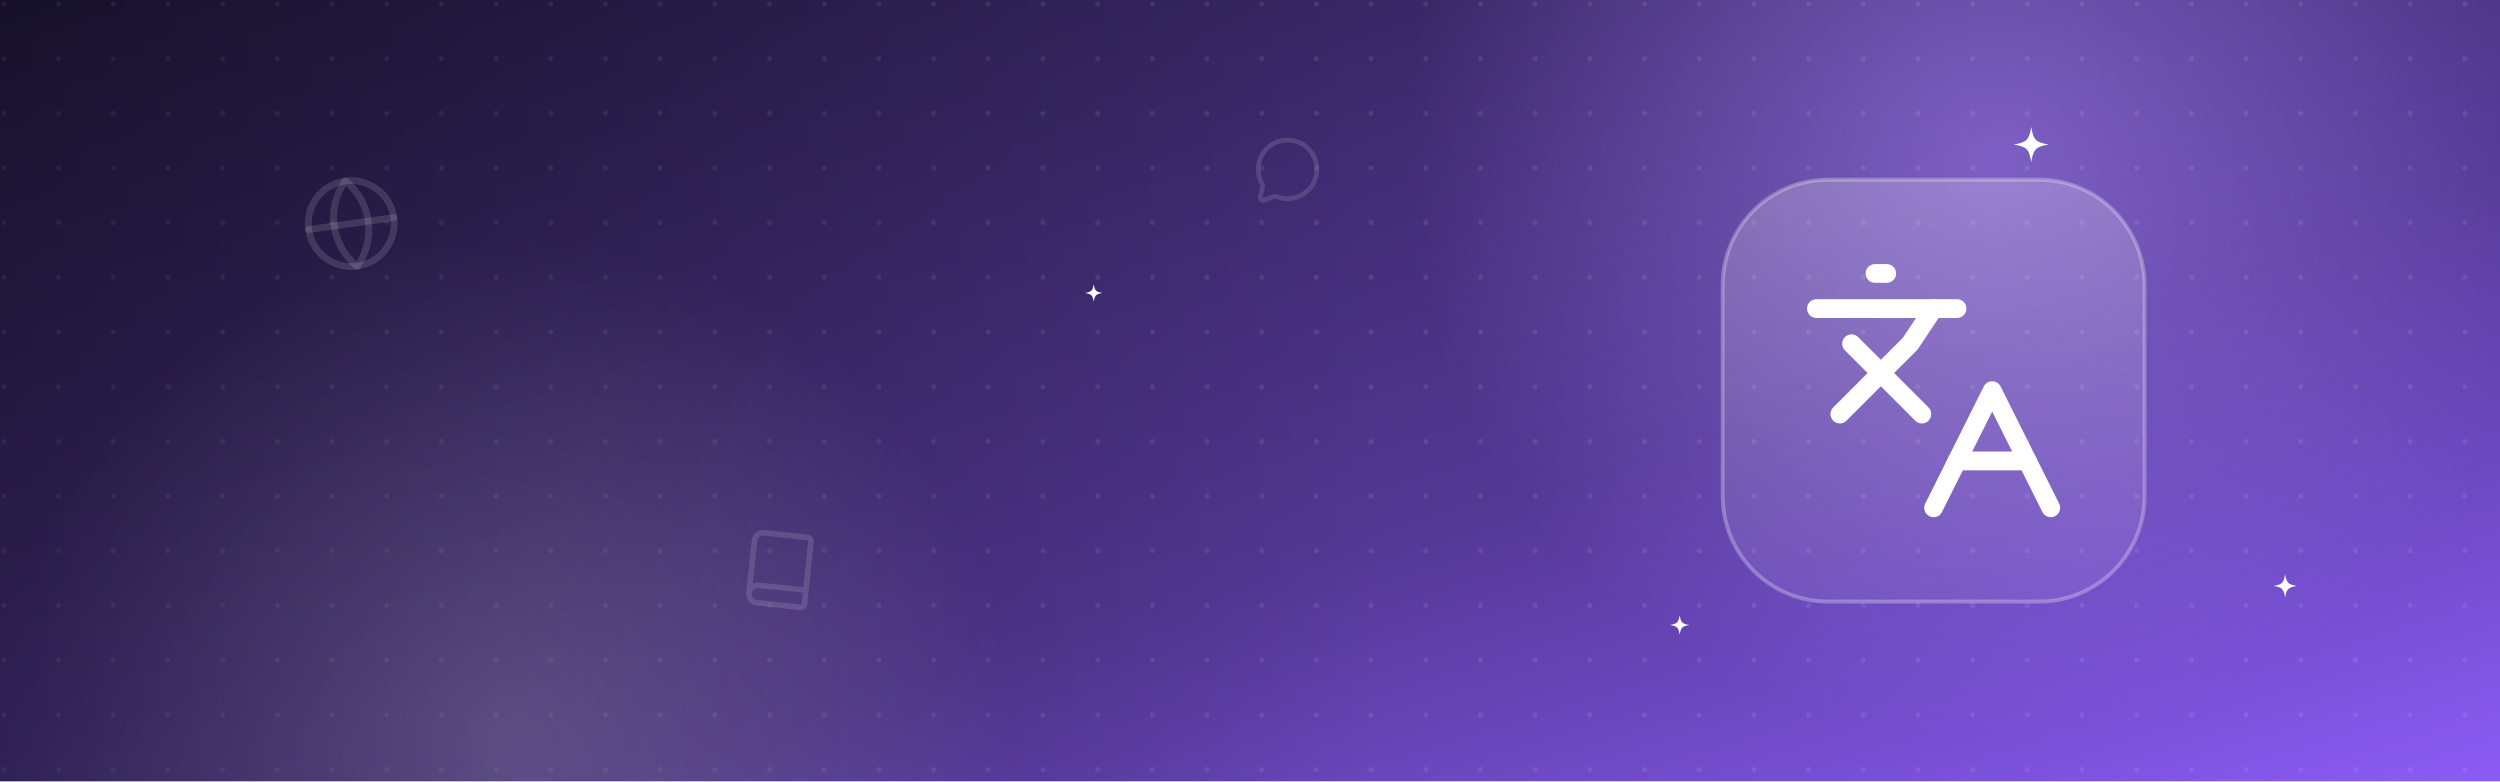
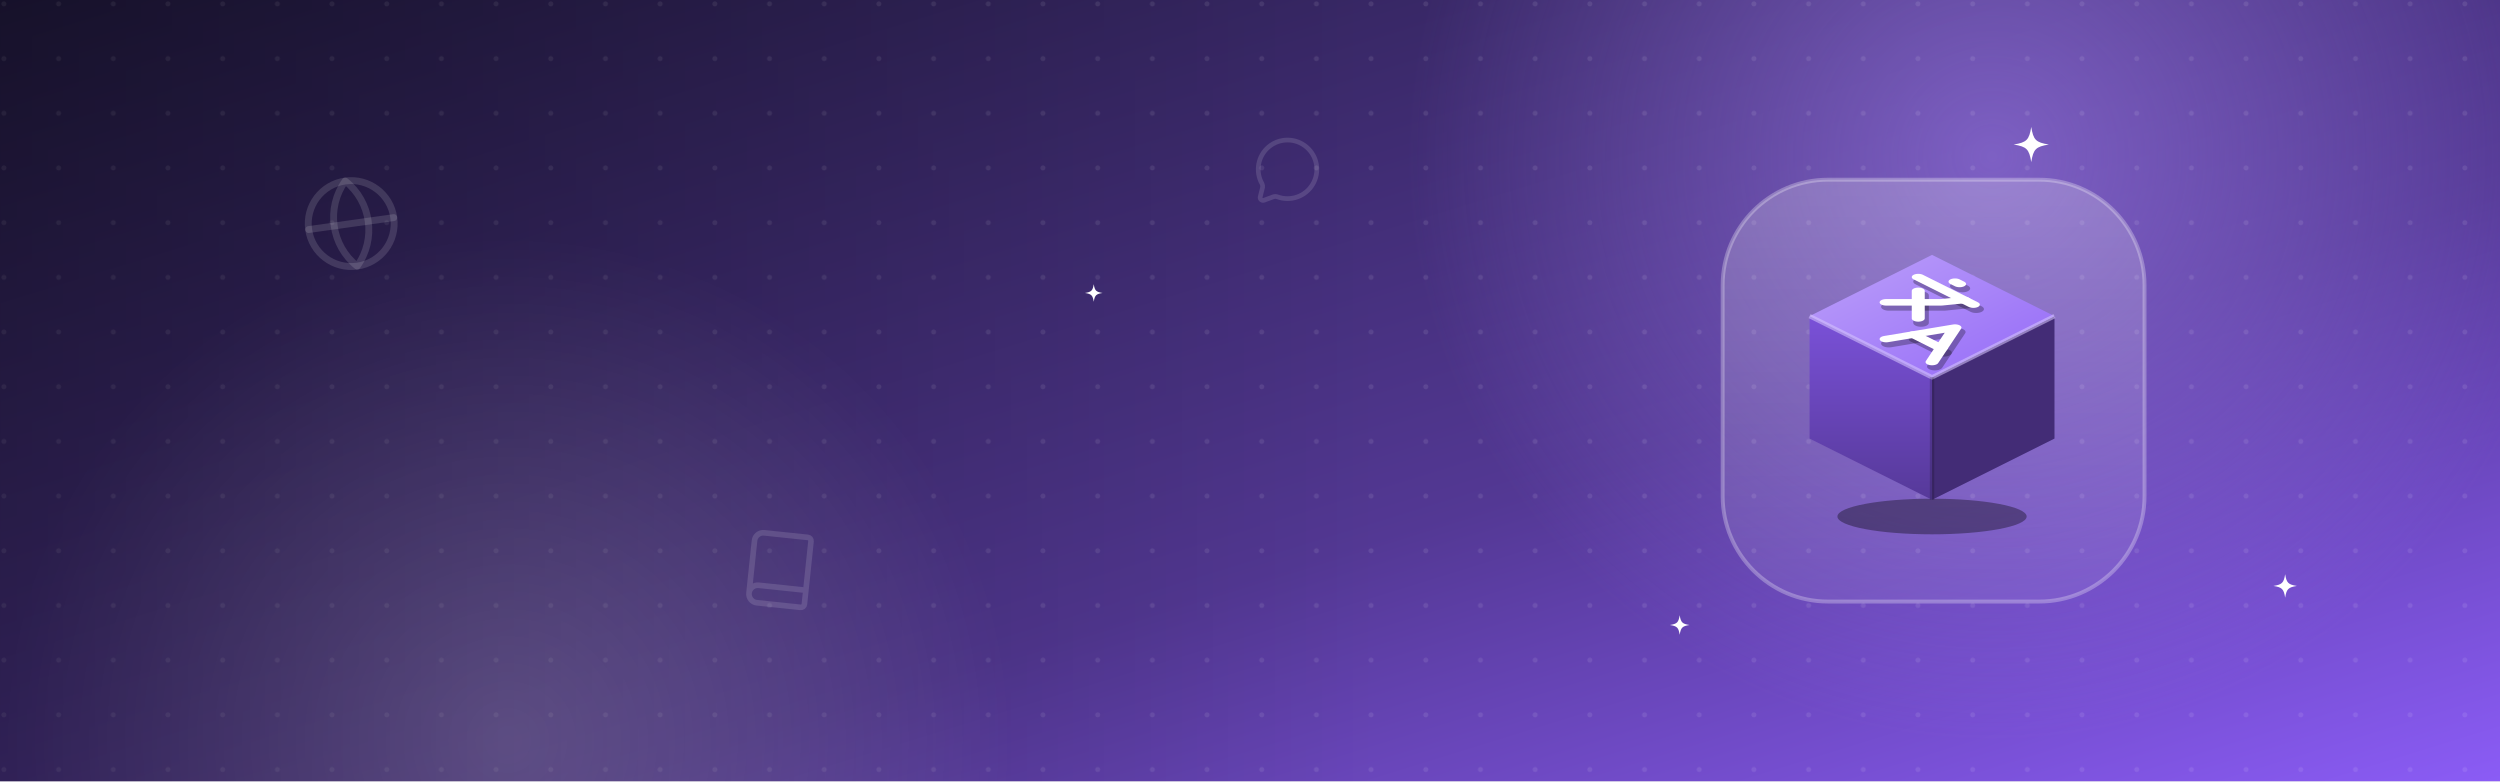
<svg xmlns="http://www.w3.org/2000/svg" viewBox="0 0 1280 400" role="img" aria-hidden="true">
  <defs>
    <linearGradient id="bg" x1="0" y1="0" x2="1" y2="1">
      <stop offset="0" stop-color="#221a40" />
      <stop offset=".62" stop-color="#533894" />
      <stop offset="1" stop-color="#8b5cf6" />
    </linearGradient>
    <radialGradient id="o1">
      <stop offset="0" stop-color="#a885f8" stop-opacity=".55" />
      <stop offset="1" stop-color="#a885f8" stop-opacity="0" />
    </radialGradient>
    <radialGradient id="o2">
      <stop offset="0" stop-color="#ffffff" stop-opacity=".22" />
      <stop offset="1" stop-color="#ffffff" stop-opacity="0" />
    </radialGradient>
    <pattern id="dots" width="28" height="28" patternUnits="userSpaceOnUse">
      <circle cx="2" cy="2" r="1.3" fill="#ffffff" fill-opacity=".09" />
    </pattern>
    <linearGradient id="glass" x1="0" y1="0" x2="0" y2="1">
      <stop offset="0" stop-color="#ffffff" stop-opacity=".22" />
      <stop offset="1" stop-color="#ffffff" stop-opacity=".06" />
    </linearGradient>
    <linearGradient id="fade" x1="0" y1="0" x2="1" y2="0">
      <stop offset="0" stop-color="#000" stop-opacity=".35" />
      <stop offset=".55" stop-color="#000" stop-opacity="0" />
    </linearGradient>
+     <linearGradient id="bbt" x1="0" y1="0" x2="1" y2="1">
+       <stop offset="0" stop-color="#bca0fa" />
+       <stop offset="1" stop-color="#9469f7" />
+     </linearGradient>
+     <linearGradient id="bbl" x1="0" y1="0" x2="0" y2="1">
+       <stop offset="0" stop-color="#7a51d8" />
+       <stop offset="1" stop-color="#563999" />
+     </linearGradient>
+     <linearGradient id="bbsh" x1="0" y1="0" x2="1" y2="0">
+       <stop offset="0" stop-color="#fff" stop-opacity="0" />
+       <stop offset=".5" stop-color="#fff" stop-opacity=".55" />
+       <stop offset="1" stop-color="#fff" stop-opacity="0" />
+     </linearGradient>
+     <clipPath id="bbc">
+       <path d="M32 10 L54 21 L32 32 L10 21 Z" />
+     </clipPath>
  </defs>
  <style>.b1,.b2,.f,.s,.k{transform-box:fill-box;transform-origin:50% 50%}
@keyframes b1{to{transform:translate(-90px,40px) scale(1.15)}}@keyframes b2{to{transform:translate(70px,-30px) scale(.9)}}
@keyframes f{0%,100%{transform:translateY(0)}50%{transform:translateY(-10px)}}
@keyframes s{0%,100%{opacity:.25;transform:scale(.5) rotate(0)}50%{opacity:.95;transform:scale(1) rotate(45deg)}}
@keyframes k{0%,100%{transform:translateY(0)}50%{transform:translateY(-6px)}}
.b1{animation:b1 16s ease-in-out infinite alternate}.b2{animation:b2 19s ease-in-out infinite alternate}
.f{animation:f 9s ease-in-out infinite}.f1{animation-duration:11s;animation-delay:-3s}.f2{animation-duration:13s;animation-delay:-6s}
.s{animation:s 3.4s ease-in-out infinite}.k{animation:k 6s ease-in-out infinite}
- @media (prefers-reduced-motion:reduce){.b1,.b2,.f,.s,.k{animation:none!important}}</style>
+ @media (prefers-reduced-motion:reduce){.b1,.b2,.f,.s,.k{animation:none!important}}.bbbob,.bbshadow{transform-box:fill-box;transform-origin:50% 50%}@keyframes bbb{0%,100%{transform:translateY(0)}50%{transform:translateY(-2.2px)}}@keyframes bbsd{0%,100%{transform:scaleX(1);opacity:.35}50%{transform:scaleX(.86);opacity:.22}}@keyframes bbs{0%,55%{transform:translateX(0)}100%{transform:translateX(78px)}}@keyframes bbg{0%,100%{opacity:.9}50%{opacity:1}}.bbbob{animation:bbb 4.2s ease-in-out infinite}.bbshadow{animation:bbsd 4.2s ease-in-out infinite}.bbshine{animation:bbs 5.5s ease-in-out infinite}.bbglow{animation:bbg 4.2s ease-in-out infinite}</style>
  <rect width="1280" height="400" fill="url(#bg)" />
  <circle class="b1" cx="1020" cy="80" r="300" fill="url(#o1)" />
  <circle class="b2" cx="260" cy="380" r="260" fill="url(#o2)" />
  <rect width="1280" height="400" fill="url(#dots)" />
  <rect width="1280" height="400" fill="url(#fade)" />
  <g transform="translate(150 92) rotate(-8) scale(2.2)">
    <g class="f f0" fill="none" stroke="#ffffff" stroke-opacity=".13" stroke-width="1.6" stroke-linecap="round" stroke-linejoin="round">
      <circle cx="12" cy="12" r="10" />
      <path d="M12 2a14.5 14.5 0 0 0 0 20 14.5 14.5 0 0 0 0-20" />
      <path d="M2 12h20" />
    </g>
  </g>
  <g transform="translate(380 268) rotate(6) scale(1.8)">
    <g class="f f1" fill="none" stroke="#ffffff" stroke-opacity=".13" stroke-width="1.6" stroke-linecap="round" stroke-linejoin="round">
      <path d="M4 19.5v-15A2.5 2.5 0 0 1 6.5 2H19a1 1 0 0 1 1 1v18a1 1 0 0 1-1 1H6.5a1 1 0 0 1 0-5H20" />
    </g>
  </g>
  <g transform="translate(640 70) rotate(-4) scale(1.5)">
    <g class="f f2" fill="none" stroke="#ffffff" stroke-opacity=".13" stroke-width="1.6" stroke-linecap="round" stroke-linejoin="round">
      <path d="M2.992 16.342a2 2 0 0 1 .094 1.167l-1.065 3.29a1 1 0 0 0 1.236 1.168l3.413-.998a2 2 0 0 1 1.099.092 10 10 0 1 0-4.777-4.719" />
    </g>
  </g>
  <g class="k">
    <rect x="882" y="92" width="216" height="216" rx="54" fill="url(#glass)" stroke="#ffffff" stroke-opacity=".28" stroke-width="2" />
-     <g transform="translate(918 128) scale(6)" fill="none" stroke="#ffffff" stroke-width="1.6" stroke-linecap="round" stroke-linejoin="round">
-       <path d="m5 8 6 6" />
-       <path d="m4 14 6-6 2-3" />
-       <path d="M2 5h12" />
-       <path d="M7 2h1" />
-       <path d="m22 22-5-10-5 10" />
-       <path d="M14 18h6" />
+     <g transform="translate(898 102) scale(2.85)">
+       <g class="bbbob">
+         <ellipse cx="32" cy="57" rx="17" ry="3.2" fill="#000" opacity=".35" class="bbshadow" />
+         <path d="M10 21 L32 32 V54 L10 43 Z" fill="url(#bbl)" />
+         <path d="M54 21 L32 32 V54 L54 43 Z" fill="#432c76" />
+         <path d="M32 10 L54 21 L32 32 L10 21 Z" fill="url(#bbt)" />
+         <path d="M10 21 L32 32 L54 21" fill="none" stroke="#d6c6fc" stroke-opacity=".55" stroke-width=".8" stroke-linejoin="round" />
+         <path d="M32 32 V54" stroke="#000" stroke-opacity=".18" stroke-width=".8" />
+         <g clip-path="url(#bbc)">
+           <rect class="bbshine" x="-14" y="6" width="14" height="30" fill="url(#bbsh)" transform="skewX(-25)" />
+         </g>
+         <g transform="translate(.5 .8)">
+           <g transform="matrix(0.825 0.4125 -0.825 0.4125 32 11.100)" fill="none" stroke="#000" stroke-opacity=".28" stroke-width="2.4" stroke-linecap="round" stroke-linejoin="round">
+             <path d="m5 8 6 6" />
+             <path d="m4 14 6-6 2-3" />
+             <path d="M2 5h12" />
+             <path d="M7 2h1" />
+             <path d="m22 22-5-10-5 10" />
+             <path d="M14 18h6" />
+           </g>
+         </g>
+         <g class="bbglow" transform="matrix(0.825 0.4125 -0.825 0.4125 32 11.100)" fill="none" stroke="#fff" stroke-width="2" stroke-linecap="round" stroke-linejoin="round">
+           <path d="m5 8 6 6" />
+           <path d="m4 14 6-6 2-3" />
+           <path d="M2 5h12" />
+           <path d="M7 2h1" />
+           <path d="m22 22-5-10-5 10" />
+           <path d="M14 18h6" />
+         </g>
+       </g>
    </g>
  </g>
  <g transform="translate(1040 74) scale(0.9)">
    <path class="s" style="animation-delay:0s" d="M0 -10 C1.2 -2.6 2.6 -1.2 10 0 C2.6 1.2 1.2 2.6 0 10 C-1.2 2.6 -2.6 1.2 -10 0 C-2.6 -1.2 -1.2 -2.6 0 -10Z" fill="#ffffff" />
  </g>
  <g transform="translate(1170 300) scale(0.6)">
    <path class="s" style="animation-delay:1.1s" d="M0 -10 C1.2 -2.6 2.6 -1.2 10 0 C2.6 1.2 1.2 2.6 0 10 C-1.2 2.6 -2.6 1.2 -10 0 C-2.6 -1.2 -1.2 -2.6 0 -10Z" fill="#ffffff" />
  </g>
  <g transform="translate(860 320) scale(0.5)">
    <path class="s" style="animation-delay:2.2s" d="M0 -10 C1.2 -2.6 2.6 -1.2 10 0 C2.6 1.2 1.2 2.6 0 10 C-1.2 2.6 -2.6 1.2 -10 0 C-2.6 -1.2 -1.2 -2.6 0 -10Z" fill="#ffffff" />
  </g>
  <g transform="translate(560 150) scale(0.45)">
    <path class="s" style="animation-delay:0.6s" d="M0 -10 C1.2 -2.6 2.6 -1.2 10 0 C2.6 1.2 1.2 2.6 0 10 C-1.2 2.6 -2.6 1.2 -10 0 C-2.6 -1.2 -1.2 -2.6 0 -10Z" fill="#ffffff" />
  </g>
</svg>
